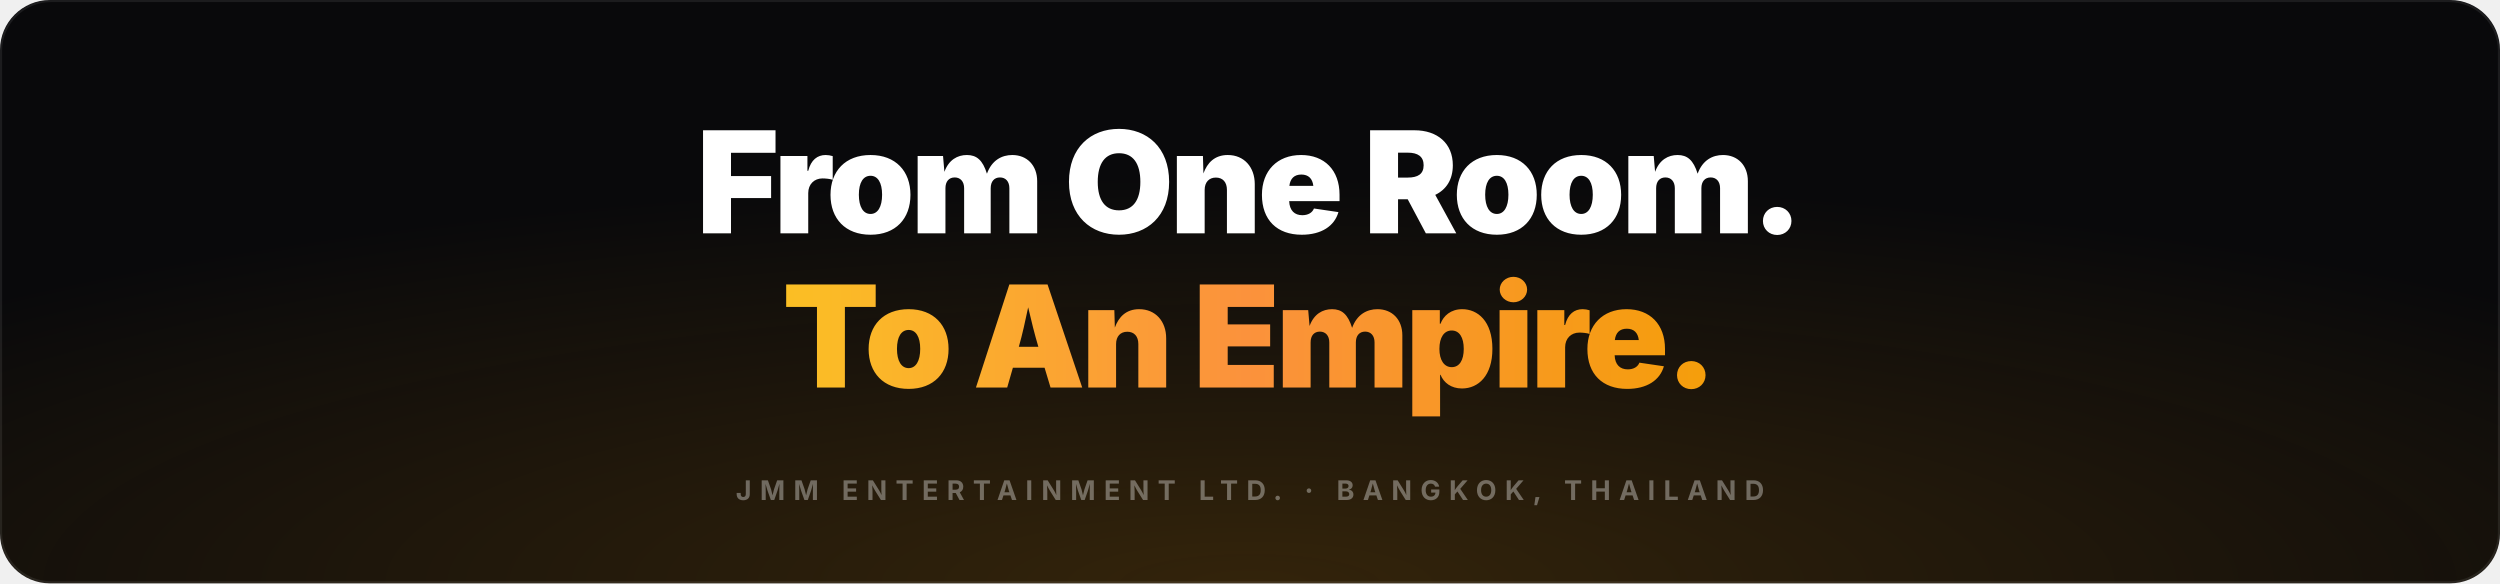
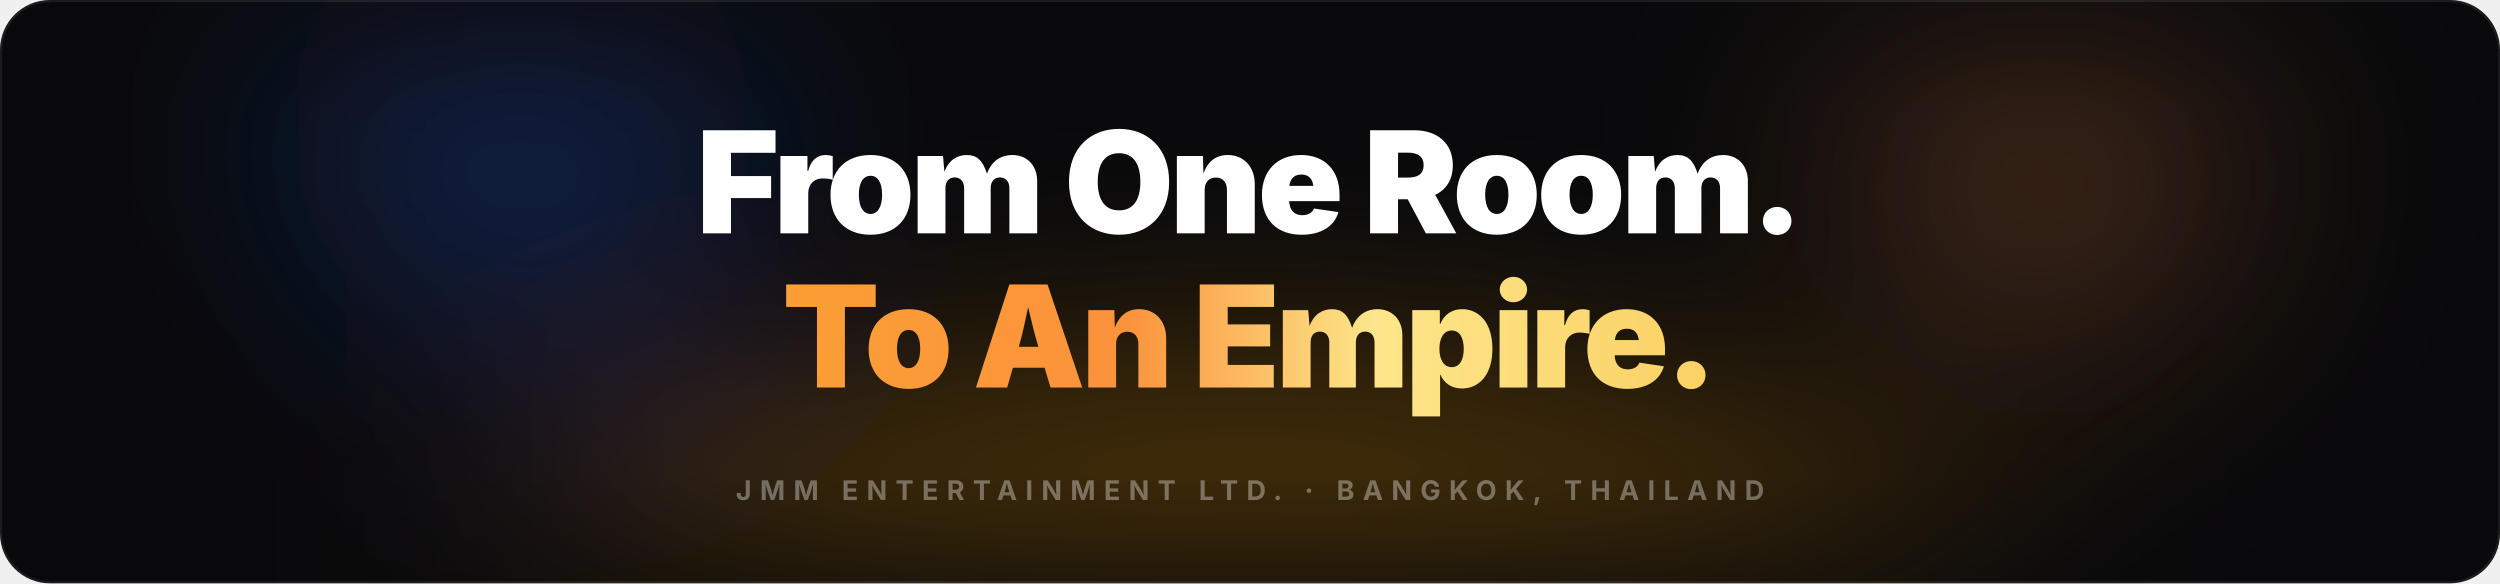
<svg xmlns="http://www.w3.org/2000/svg" width="1200" height="280" viewBox="0 0 1200 280">
  <defs>
-     <linearGradient id="amber" x1="0" x2="1">
+     <linearGradient id="blue" gradientUnits="userSpaceOnUse" x1="0" y1="0" x2="1200" y2="0" spreadMethod="reflect">
+       <stop offset="0" stop-color="#60A5FA" />
+       <stop offset=".45" stop-color="#2563EB" />
+       <stop offset=".55" stop-color="#93C5FD" />
+       <stop offset="1" stop-color="#2563EB" />
+       <animateTransform attributeName="gradientTransform" type="translate" from="0 0" to="2400 0" dur="7s" repeatCount="indefinite" />
+     </linearGradient>
+     <linearGradient id="amber" gradientUnits="userSpaceOnUse" x1="0" y1="0" x2="1200" y2="0" spreadMethod="reflect">
      <stop offset="0" stop-color="#FBBF24" />
-       <stop offset="0.5" stop-color="#FB923C" />
+       <stop offset=".45" stop-color="#FB923C" />
+       <stop offset=".55" stop-color="#FDE68A" />
+       <stop offset="1" stop-color="#F59E0B" />
+       <animateTransform attributeName="gradientTransform" type="translate" from="0 0" to="2400 0" dur="7s" repeatCount="indefinite" />
+     </linearGradient>
+     <linearGradient id="blueS" x1="0" x2="1">
+       <stop offset="0" stop-color="#60A5FA" />
+       <stop offset="1" stop-color="#2563EB" />
+     </linearGradient>
+     <linearGradient id="amberS" x1="0" x2="1">
+       <stop offset="0" stop-color="#FBBF24" />
      <stop offset="1" stop-color="#F59E0B" />
    </linearGradient>
-     <radialGradient id="glow" cx="0.5" cy="1" r="0.7">
-       <stop offset="0" stop-color="#F59E0B" stop-opacity="0.18" />
-       <stop offset="1" stop-color="#F59E0B" stop-opacity="0" />
-     </radialGradient>
+     <filter id="blur" x="-100%" y="-100%" width="300%" height="300%">
+       <feGaussianBlur stdDeviation="55" />
+     </filter>
+     <filter id="blurS" x="-100%" y="-100%" width="300%" height="300%">
+       <feGaussianBlur stdDeviation="35" />
+     </filter>
+     <pattern id="grid" width="40" height="40" patternUnits="userSpaceOnUse">
+       <path d="M40 0H0V40" fill="none" stroke="#FFFFFF" stroke-opacity="0.035" />
+     </pattern>
+     <clipPath id="clip">
+       <rect width="1200" height="280" rx="24" />
+     </clipPath>
  </defs>
-   <style>.f{font-family:'LINE Seed Sans','Inter','Segoe UI',Helvetica,Arial,sans-serif}</style>
-   <rect width="1200" height="280" rx="24" fill="#09090B" />
-   <rect width="1200" height="280" rx="24" fill="url(#glow)" />
-   <rect x="0.5" y="0.5" width="1199" height="279" rx="24" fill="none" stroke="#FFFFFF" stroke-opacity="0.08" />
-   <g class="f" text-anchor="middle">
-     <text x="600" y="112" font-size="68" font-weight="900" letter-spacing="-2" fill="#FFFFFF">From One Room.</text>
-     <text x="600" y="186" font-size="68" font-weight="900" letter-spacing="-2" fill="url(#amber)">To An Empire.</text>
-     <text x="600" y="240" font-size="13" font-weight="700" letter-spacing="4" fill="#FFFFFF" fill-opacity="0.35">JMM ENTERTAINMENT LTD. · BANGKOK, THAILAND</text>
+   <style>
+ .f{font-family:'LINE Seed Sans','Inter','Segoe UI',Helvetica,Arial,sans-serif}
+ @keyframes reveal{0%{opacity:0;filter:blur(14px);transform:translateY(18px)}100%{opacity:1;filter:blur(0);transform:none}}
+ @keyframes driftA{0%{transform:translate(0,0) scale(1)}50%{transform:translate(-140px,60px) scale(1.15)}100%{transform:translate(40px,-30px) scale(.95)}}
+ @keyframes driftB{0%{transform:translate(0,0) scale(1)}50%{transform:translate(160px,-50px) scale(.9)}100%{transform:translate(-60px,30px) scale(1.1)}}
+ @keyframes driftC{0%{transform:translate(0,0)}100%{transform:translate(120px,-40px)}}
+ @keyframes breathe{0%,100%{opacity:.55}50%{opacity:1}}
+ @keyframes ping{0%{transform:scale(1);opacity:.7}100%{transform:scale(3);opacity:0}}
+ @keyframes grow{0%{transform:scaleX(0)}100%{transform:scaleX(1)}}
+ .r{animation:reveal 1.1s cubic-bezier(.2,.7,.2,1) both}
+ .a{animation:driftA 14s ease-in-out infinite alternate}
+ .b{animation:driftB 17s ease-in-out infinite alternate}
+ .c{animation:driftC 11s ease-in-out infinite alternate}
+ .br{animation:breathe 5s ease-in-out infinite}
+ .blob{transform-box:fill-box;transform-origin:center}
+ .ping{transform-box:fill-box;transform-origin:center;animation:ping 2s ease-out infinite}
+ .grow{transform-box:fill-box;transform-origin:left center;animation:grow 1.2s cubic-bezier(.2,.7,.2,1) both}
+ </style>
+   <g clip-path="url(#clip)">
+     <rect width="1200" height="280" fill="#09090B" />
+     <g filter="url(#blur)">
+       <ellipse class="br" cx="600" cy="300" rx="380" ry="120" fill="#F59E0B" opacity=".35" />
+       <circle class="blob a" cx="250" cy="60" r="110" fill="#2563EB" opacity=".25" />
+       <circle class="blob b" cx="980" cy="80" r="100" fill="#FB923C" opacity=".2" />
+     </g>
+   </g>
+   <rect x=".5" y=".5" width="1199" height="279" rx="24" fill="none" stroke="#FFFFFF" stroke-opacity=".08" />
+   <g text-anchor="middle">
+     <text class="f r" style="animation-delay:0.2s" x="600" y="112" font-size="68" font-weight="900" letter-spacing="-2" fill="#FFFFFF">From One Room.</text>
+     <text class="f r" style="animation-delay:0.5s" x="600" y="186" font-size="68" font-weight="900" letter-spacing="-2" fill="url(#amber)">To An Empire.</text>
+     <text class="f r" style="animation-delay:0.85s" x="600" y="240" font-size="13" font-weight="700" letter-spacing="4" fill="#FFFFFF" fill-opacity=".35">JMM ENTERTAINMENT LTD. · BANGKOK, THAILAND</text>
  </g>
</svg>
